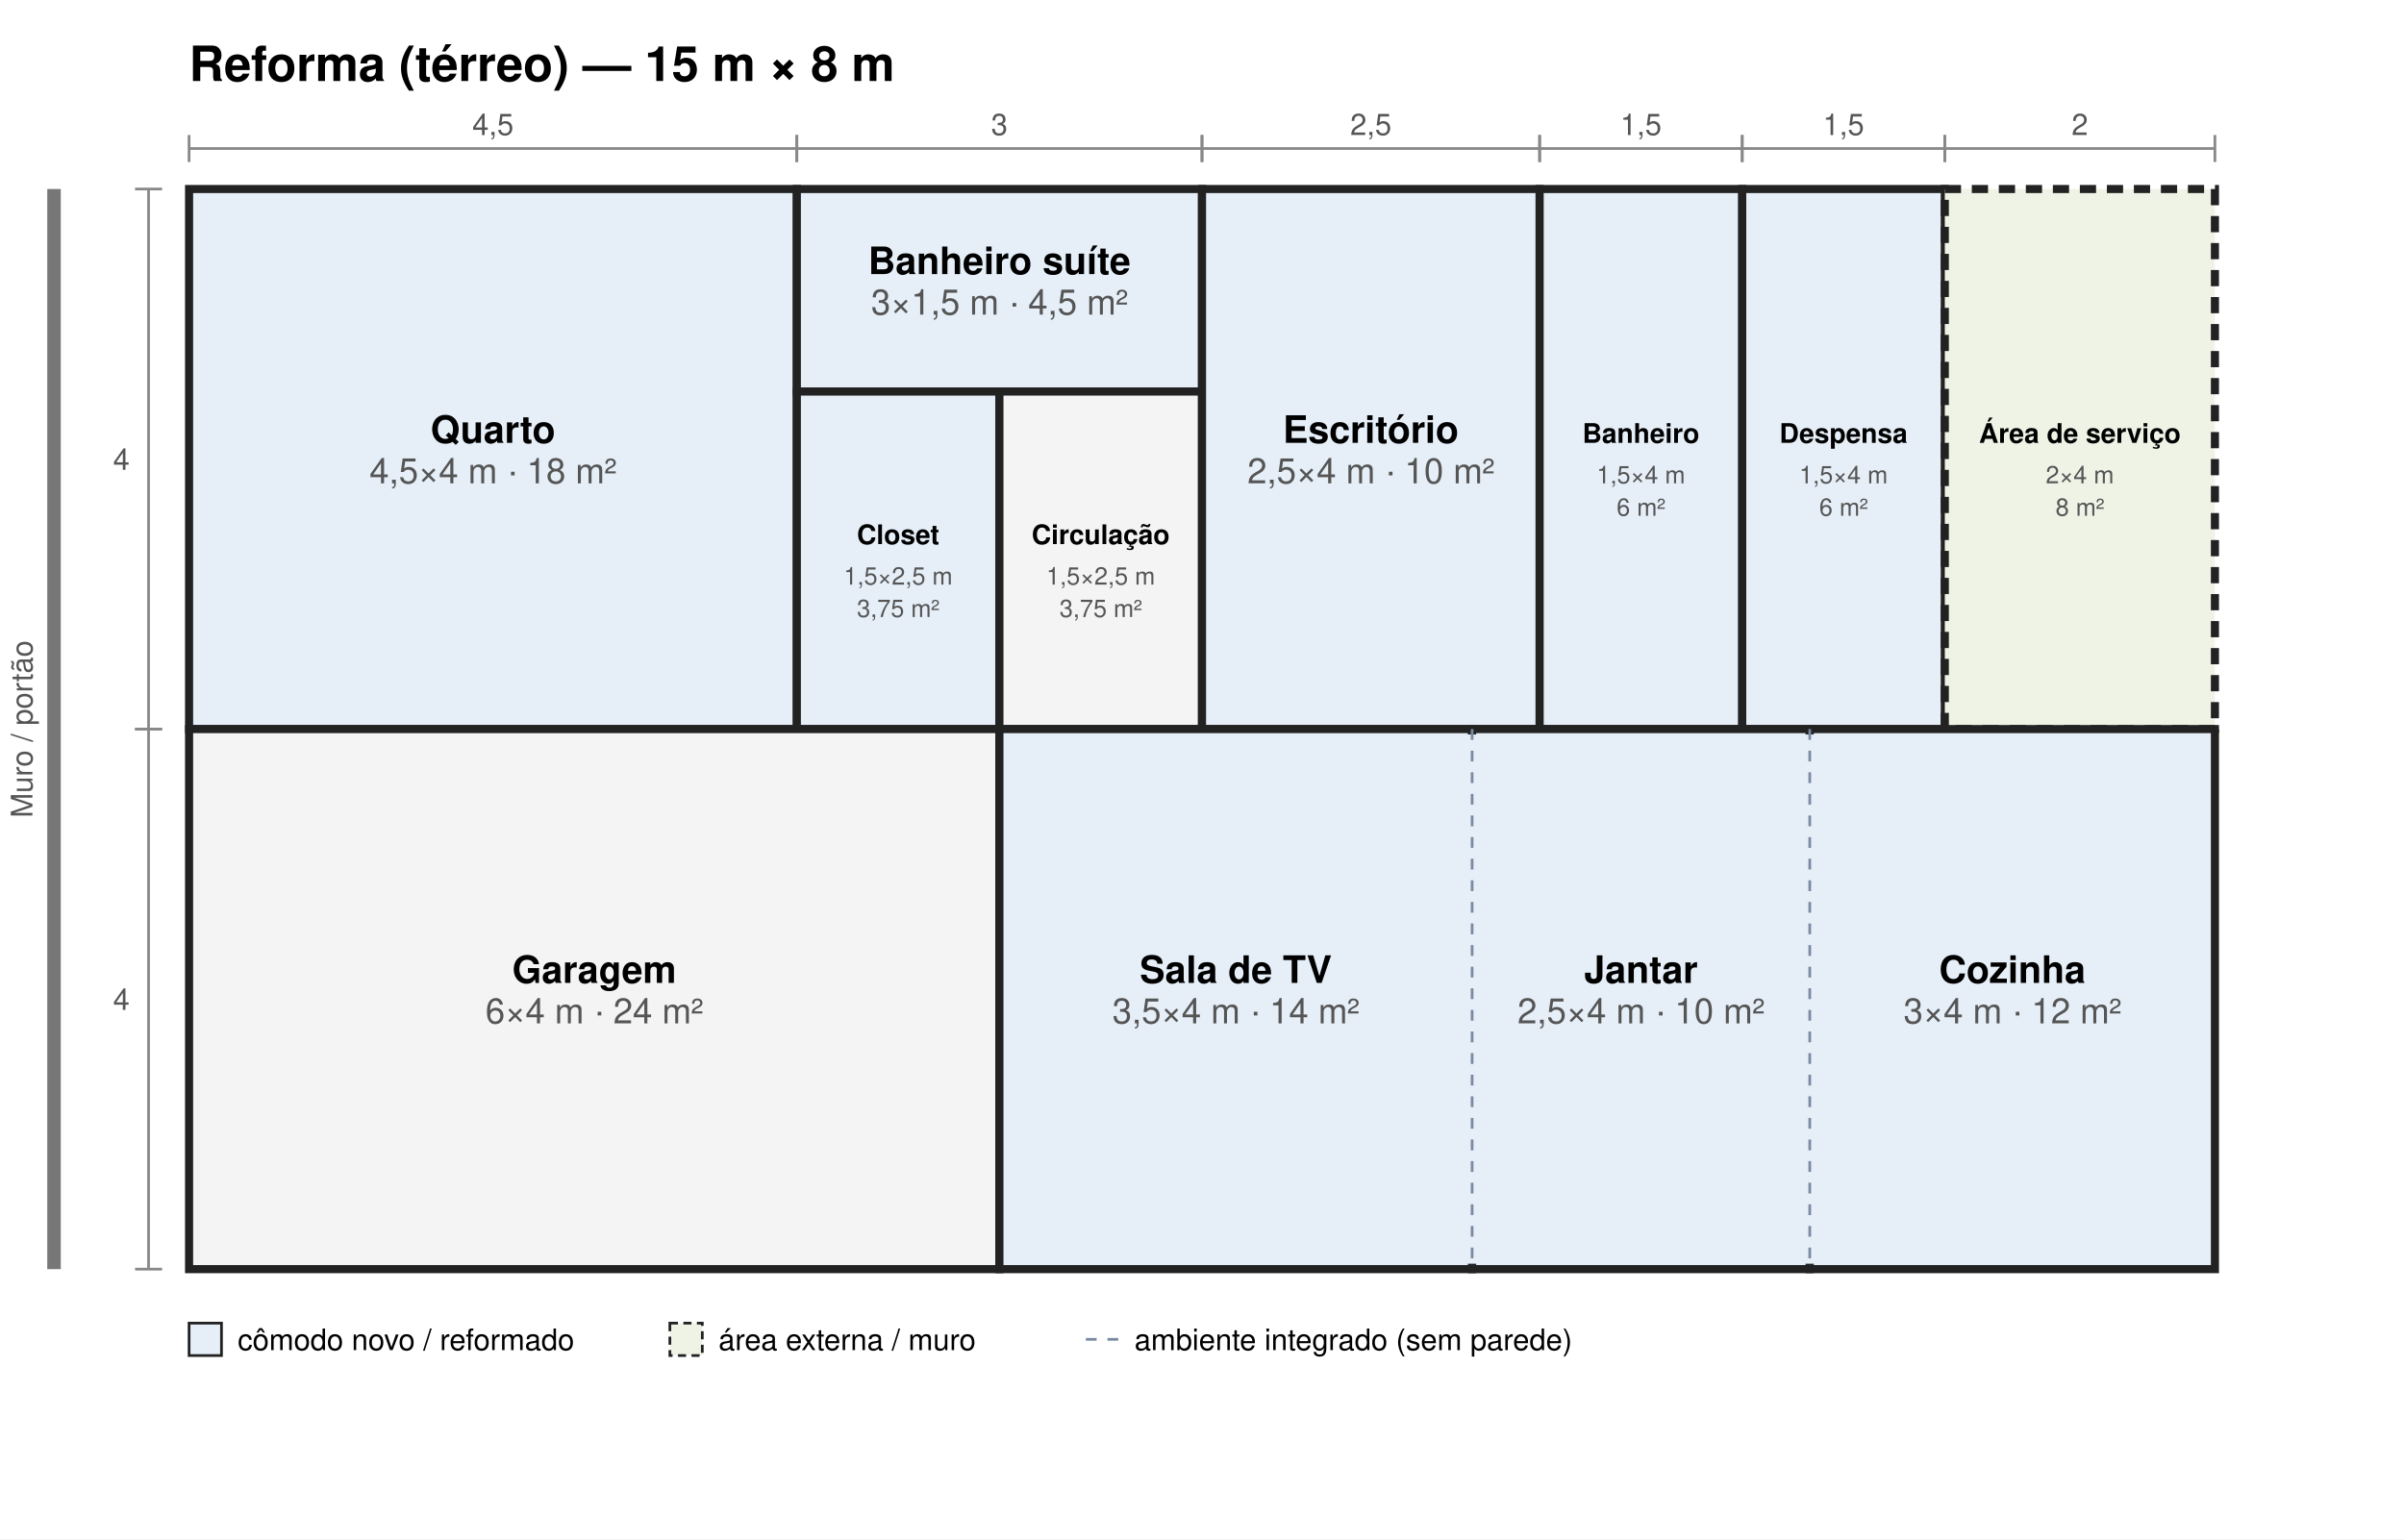
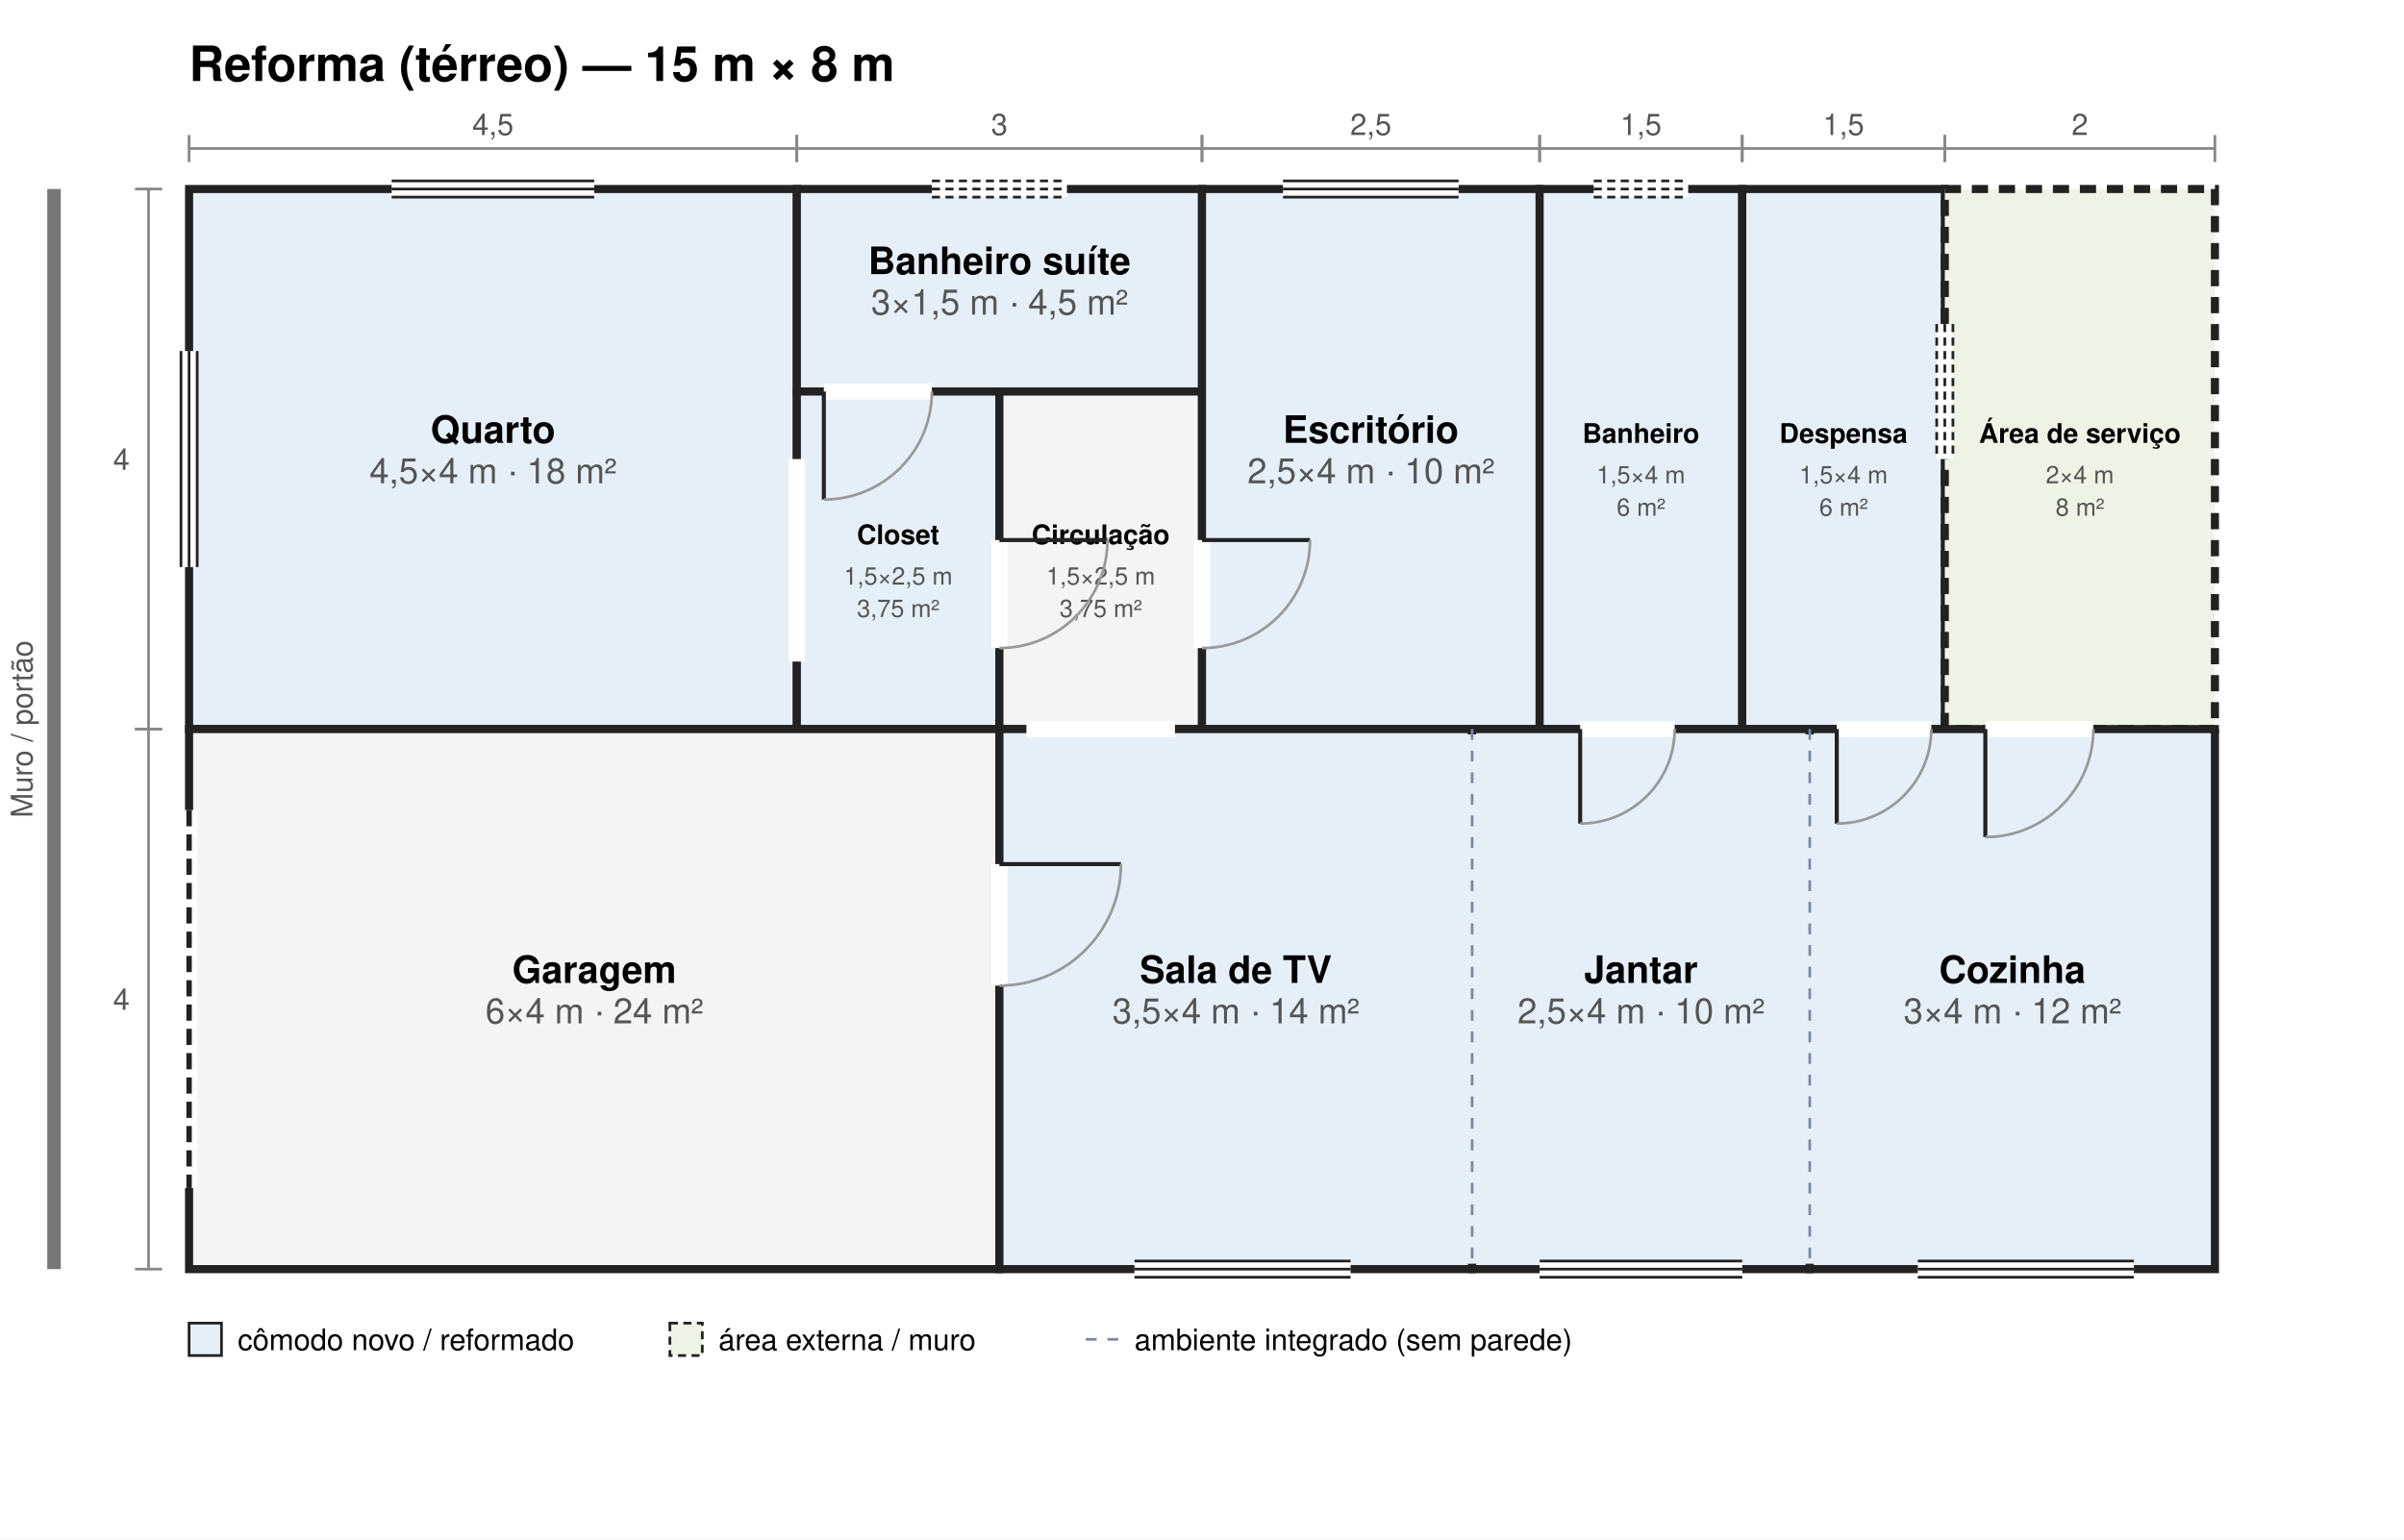
<svg xmlns="http://www.w3.org/2000/svg" width="890" height="570" font-family="Helvetica,Arial,sans-serif">
  <rect width="100%" height="100%" fill="#fff" />
  <text x="70" y="30" font-size="18" font-weight="bold">Reforma (térreo) — 15 m × 8 m</text>
  <rect x="70" y="70" width="225.0" height="200" fill="#e6eff8" stroke="#222" stroke-width="3" />
  <text x="182.5" y="164.0" font-size="14" text-anchor="middle" font-weight="bold">Quarto</text>
  <text x="182.5" y="179.0" font-size="13" text-anchor="middle" fill="#555">4,5×4 m · 18 m²</text>
  <rect x="295.0" y="70" width="150" height="75.0" fill="#e6eff8" stroke="#222" stroke-width="3" />
  <text x="370.0" y="101.5" font-size="14" text-anchor="middle" font-weight="bold">Banheiro suíte</text>
  <text x="370.0" y="116.5" font-size="13" text-anchor="middle" fill="#555">3×1,5 m · 4,5 m²</text>
  <rect x="295.0" y="145.0" width="75.0" height="125.0" fill="#e6eff8" stroke="#222" stroke-width="3" />
  <text x="332.5" y="201.5" font-size="10" text-anchor="middle" font-weight="bold">Closet</text>
  <text x="332.5" y="216.5" font-size="9" text-anchor="middle" fill="#555">1,5×2,5 m</text>
  <text x="332.5" y="228.5" font-size="9" text-anchor="middle" fill="#555">3,75 m²</text>
  <rect x="370" y="145.0" width="75.0" height="125.0" fill="#f4f4f4" stroke="#222" stroke-width="3" />
  <text x="407.5" y="201.5" font-size="10" text-anchor="middle" font-weight="bold">Circulação</text>
  <text x="407.5" y="216.5" font-size="9" text-anchor="middle" fill="#555">1,5×2,5 m</text>
  <text x="407.5" y="228.5" font-size="9" text-anchor="middle" fill="#555">3,75 m²</text>
  <rect x="445.0" y="70" width="125.0" height="200" fill="#e6eff8" stroke="#222" stroke-width="3" />
  <text x="507.5" y="164.0" font-size="14" text-anchor="middle" font-weight="bold">Escritório</text>
  <text x="507.5" y="179.0" font-size="13" text-anchor="middle" fill="#555">2,5×4 m · 10 m²</text>
  <rect x="570" y="70" width="75.0" height="200" fill="#e6eff8" stroke="#222" stroke-width="3" />
  <text x="607.5" y="164.0" font-size="10" text-anchor="middle" font-weight="bold">Banheiro</text>
  <text x="607.5" y="179.0" font-size="9" text-anchor="middle" fill="#555">1,5×4 m</text>
  <text x="607.5" y="191.0" font-size="9" text-anchor="middle" fill="#555">6 m²</text>
  <rect x="645.0" y="70" width="75.0" height="200" fill="#e6eff8" stroke="#222" stroke-width="3" />
  <text x="682.5" y="164.0" font-size="10" text-anchor="middle" font-weight="bold">Despensa</text>
  <text x="682.5" y="179.0" font-size="9" text-anchor="middle" fill="#555">1,5×4 m</text>
  <text x="682.5" y="191.0" font-size="9" text-anchor="middle" fill="#555">6 m²</text>
  <rect x="720" y="70" width="100" height="200" fill="#eef3e6" stroke="#222" stroke-width="3" stroke-dasharray="6 4" />
  <text x="770.0" y="164.0" font-size="10" text-anchor="middle" font-weight="bold">Área de serviço</text>
  <text x="770.0" y="179.0" font-size="9" text-anchor="middle" fill="#555">2×4 m</text>
  <text x="770.0" y="191.0" font-size="9" text-anchor="middle" fill="#555">8 m²</text>
  <rect x="70" y="270" width="300" height="200" fill="#f4f4f4" stroke="#222" stroke-width="3" />
  <text x="220.0" y="364.0" font-size="14" text-anchor="middle" font-weight="bold">Garagem</text>
  <text x="220.0" y="379.0" font-size="13" text-anchor="middle" fill="#555">6×4 m · 24 m²</text>
  <rect x="370" y="270" width="175.0" height="200" fill="#e6eff8" stroke="#222" stroke-width="3" />
  <text x="457.5" y="364.0" font-size="14" text-anchor="middle" font-weight="bold">Sala de TV</text>
  <text x="457.5" y="379.0" font-size="13" text-anchor="middle" fill="#555">3,5×4 m · 14 m²</text>
  <rect x="545.0" y="270" width="125.0" height="200" fill="#e6eff8" stroke="#222" stroke-width="3" />
  <text x="607.5" y="364.0" font-size="14" text-anchor="middle" font-weight="bold">Jantar</text>
  <text x="607.5" y="379.0" font-size="13" text-anchor="middle" fill="#555">2,5×4 m · 10 m²</text>
  <rect x="670" y="270" width="150" height="200" fill="#e6eff8" stroke="#222" stroke-width="3" />
  <text x="745.0" y="364.0" font-size="14" text-anchor="middle" font-weight="bold">Cozinha</text>
  <text x="745.0" y="379.0" font-size="13" text-anchor="middle" fill="#555">3×4 m · 12 m²</text>
  <line x1="545.0" y1="272" x2="545.0" y2="468" stroke="#e6eff8" stroke-width="5" />
  <line x1="545.0" y1="270" x2="545.0" y2="470" stroke="#7a8aa0" stroke-width="1" stroke-dasharray="4 4" />
  <line x1="670" y1="272" x2="670" y2="468" stroke="#e6eff8" stroke-width="5" />
  <line x1="670" y1="270" x2="670" y2="470" stroke="#7a8aa0" stroke-width="1" stroke-dasharray="4 4" />
+   <rect x="67" y="130.0" width="6" height="80.0" fill="#fff" />
+   <line x1="67" y1="130.0" x2="67" y2="210.0" stroke="#222" stroke-width="1" />
+   <line x1="70" y1="130.0" x2="70" y2="210.0" stroke="#222" stroke-width="1" />
+   <line x1="73" y1="130.0" x2="73" y2="210.0" stroke="#222" stroke-width="1" />
+   <rect x="145.0" y="67" width="75.0" height="6" fill="#fff" />
+   <line x1="145.0" y1="67" x2="220" y2="67" stroke="#222" stroke-width="1" />
+   <line x1="145.0" y1="70" x2="220" y2="70" stroke="#222" stroke-width="1" />
+   <line x1="145.0" y1="73" x2="220" y2="73" stroke="#222" stroke-width="1" />
+   <rect x="345.0" y="67" width="50.0" height="6" fill="#fff" />
+   <line x1="345.0" y1="67" x2="395.0" y2="67" stroke="#222" stroke-width="1" stroke-dasharray="3 2" />
+   <line x1="345.0" y1="70" x2="395.0" y2="70" stroke="#222" stroke-width="1" stroke-dasharray="3 2" />
+   <line x1="345.0" y1="73" x2="395.0" y2="73" stroke="#222" stroke-width="1" stroke-dasharray="3 2" />
+   <rect x="305.0" y="142.0" width="40.0" height="6" fill="#fff" />
+   <line x1="305.0" y1="145.0" x2="305.0" y2="185.0" stroke="#222" stroke-width="1.5" />
+   <path d="M305.0,185.0 A40.0,40.0 0 0 0 345.0,145.0" fill="none" stroke="#999" stroke-width="1" />
+   <rect x="292.0" y="170" width="6" height="75.0" fill="#fff" />
+   <rect x="367" y="200.0" width="6" height="40.0" fill="#fff" />
+   <line x1="370" y1="200.0" x2="410.0" y2="200.0" stroke="#222" stroke-width="1.5" />
+   <path d="M410.0,200.0 A40.0,40.0 0 0 1 370,240.0" fill="none" stroke="#999" stroke-width="1" />
+   <rect x="380.0" y="267" width="55.0" height="6" fill="#fff" />
+   <rect x="442.0" y="200.0" width="6" height="40.0" fill="#fff" />
+   <line x1="445.0" y1="200.0" x2="485.0" y2="200.0" stroke="#222" stroke-width="1.5" />
+   <path d="M485.0,200.0 A40.0,40.0 0 0 1 445.0,240.0" fill="none" stroke="#999" stroke-width="1" />
+   <rect x="475.0" y="67" width="65.0" height="6" fill="#fff" />
+   <line x1="475.0" y1="67" x2="540.0" y2="67" stroke="#222" stroke-width="1" />
+   <line x1="475.0" y1="70" x2="540.0" y2="70" stroke="#222" stroke-width="1" />
+   <line x1="475.0" y1="73" x2="540.0" y2="73" stroke="#222" stroke-width="1" />
+   <rect x="585.0" y="267" width="35.0" height="6" fill="#fff" />
+   <line x1="585.0" y1="270" x2="585.0" y2="305.0" stroke="#222" stroke-width="1.5" />
+   <path d="M585.0,305.0 A35.0,35.0 0 0 0 620,270" fill="none" stroke="#999" stroke-width="1" />
+   <rect x="590.0" y="67" width="35.0" height="6" fill="#fff" />
+   <line x1="590.0" y1="67" x2="625.0" y2="67" stroke="#222" stroke-width="1" stroke-dasharray="3 2" />
+   <line x1="590.0" y1="70" x2="625.0" y2="70" stroke="#222" stroke-width="1" stroke-dasharray="3 2" />
+   <line x1="590.0" y1="73" x2="625.0" y2="73" stroke="#222" stroke-width="1" stroke-dasharray="3 2" />
+   <rect x="680.0" y="267" width="35.0" height="6" fill="#fff" />
+   <line x1="680.0" y1="270" x2="680.0" y2="305.0" stroke="#222" stroke-width="1.5" />
+   <path d="M680.0,305.0 A35.0,35.0 0 0 0 715.0,270" fill="none" stroke="#999" stroke-width="1" />
+   <rect x="717" y="120" width="6" height="50" fill="#fff" />
+   <line x1="717" y1="120" x2="717" y2="170" stroke="#222" stroke-width="1" stroke-dasharray="3 2" />
+   <line x1="720" y1="120" x2="720" y2="170" stroke="#222" stroke-width="1" stroke-dasharray="3 2" />
+   <line x1="723" y1="120" x2="723" y2="170" stroke="#222" stroke-width="1" stroke-dasharray="3 2" />
+   <rect x="67" y="300.0" width="6" height="140.0" fill="#fff" />
+   <line x1="70" y1="300.0" x2="70" y2="440.0" stroke="#222" stroke-width="2" stroke-dasharray="6 3" />
+   <rect x="367" y="320" width="6" height="45.0" fill="#fff" />
+   <line x1="370" y1="320" x2="415.0" y2="320" stroke="#222" stroke-width="1.5" />
+   <path d="M415.0,320 A45.0,45.0 0 0 1 370,365.0" fill="none" stroke="#999" stroke-width="1" />
+   <rect x="420" y="467" width="80.0" height="6" fill="#fff" />
+   <line x1="420" y1="467" x2="500.0" y2="467" stroke="#222" stroke-width="1" />
+   <line x1="420" y1="470" x2="500.0" y2="470" stroke="#222" stroke-width="1" />
+   <line x1="420" y1="473" x2="500.0" y2="473" stroke="#222" stroke-width="1" />
+   <rect x="570" y="467" width="75.0" height="6" fill="#fff" />
+   <line x1="570" y1="467" x2="645.0" y2="467" stroke="#222" stroke-width="1" />
+   <line x1="570" y1="470" x2="645.0" y2="470" stroke="#222" stroke-width="1" />
+   <line x1="570" y1="473" x2="645.0" y2="473" stroke="#222" stroke-width="1" />
+   <rect x="710.0" y="467" width="80.0" height="6" fill="#fff" />
+   <line x1="710.0" y1="467" x2="790.0" y2="467" stroke="#222" stroke-width="1" />
+   <line x1="710.0" y1="470" x2="790.0" y2="470" stroke="#222" stroke-width="1" />
+   <line x1="710.0" y1="473" x2="790.0" y2="473" stroke="#222" stroke-width="1" />
+   <rect x="735.0" y="267" width="40.0" height="6" fill="#fff" />
+   <line x1="735.0" y1="270" x2="735.0" y2="310.0" stroke="#222" stroke-width="1.5" />
+   <path d="M735.0,310.0 A40.0,40.0 0 0 0 775.0,270" fill="none" stroke="#999" stroke-width="1" />
  <line x1="20" y1="70" x2="20" y2="470" stroke="#777" stroke-width="5" />
  <text x="12" y="270.0" font-size="11" fill="#555" text-anchor="middle" transform="rotate(-90 12 270.0)">Muro / portão</text>
  <line x1="70" y1="55" x2="295.0" y2="55" stroke="#888" />
  <line x1="70" y1="50" x2="70" y2="60" stroke="#888" />
  <line x1="295.0" y1="50" x2="295.0" y2="60" stroke="#888" />
  <text x="182.5" y="50" font-size="11" text-anchor="middle" fill="#555">4,5</text>
  <line x1="295.0" y1="55" x2="445.0" y2="55" stroke="#888" />
  <line x1="295.0" y1="50" x2="295.0" y2="60" stroke="#888" />
  <line x1="445.0" y1="50" x2="445.0" y2="60" stroke="#888" />
  <text x="370.0" y="50" font-size="11" text-anchor="middle" fill="#555">3</text>
  <line x1="445.0" y1="55" x2="570.0" y2="55" stroke="#888" />
  <line x1="445.0" y1="50" x2="445.0" y2="60" stroke="#888" />
  <line x1="570.0" y1="50" x2="570.0" y2="60" stroke="#888" />
  <text x="507.5" y="50" font-size="11" text-anchor="middle" fill="#555">2,5</text>
  <line x1="570" y1="55" x2="645.0" y2="55" stroke="#888" />
  <line x1="570" y1="50" x2="570" y2="60" stroke="#888" />
  <line x1="645.0" y1="50" x2="645.0" y2="60" stroke="#888" />
  <text x="607.5" y="50" font-size="11" text-anchor="middle" fill="#555">1,5</text>
  <line x1="645.0" y1="55" x2="720.0" y2="55" stroke="#888" />
  <line x1="645.0" y1="50" x2="645.0" y2="60" stroke="#888" />
  <line x1="720.0" y1="50" x2="720.0" y2="60" stroke="#888" />
  <text x="682.5" y="50" font-size="11" text-anchor="middle" fill="#555">1,5</text>
  <line x1="720" y1="55" x2="820" y2="55" stroke="#888" />
  <line x1="720" y1="50" x2="720" y2="60" stroke="#888" />
  <line x1="820" y1="50" x2="820" y2="60" stroke="#888" />
  <text x="770.0" y="50" font-size="11" text-anchor="middle" fill="#555">2</text>
  <line x1="55" y1="70" x2="55" y2="270" stroke="#888" />
  <line x1="50" y1="70" x2="60" y2="70" stroke="#888" />
  <line x1="50" y1="270" x2="60" y2="270" stroke="#888" />
  <text x="48" y="174.0" font-size="11" text-anchor="end" fill="#555">4</text>
  <line x1="55" y1="270" x2="55" y2="470" stroke="#888" />
  <line x1="50" y1="270" x2="60" y2="270" stroke="#888" />
  <line x1="50" y1="470" x2="60" y2="470" stroke="#888" />
  <text x="48" y="374.0" font-size="11" text-anchor="end" fill="#555">4</text>
  <rect x="70" y="490" width="12" height="12" fill="#e6eff8" stroke="#222" />
  <text x="88" y="500" font-size="11">cômodo novo / reformado</text>
  <rect x="248" y="490" width="12" height="12" fill="#eef3e6" stroke="#222" stroke-dasharray="3 2" />
  <text x="266" y="500" font-size="11">área externa / muro</text>
  <line x1="402" y1="496" x2="414" y2="496" stroke="#7a8aa0" stroke-dasharray="4 4" />
  <text x="420" y="500" font-size="11">ambiente integrado (sem parede)</text>
</svg>
